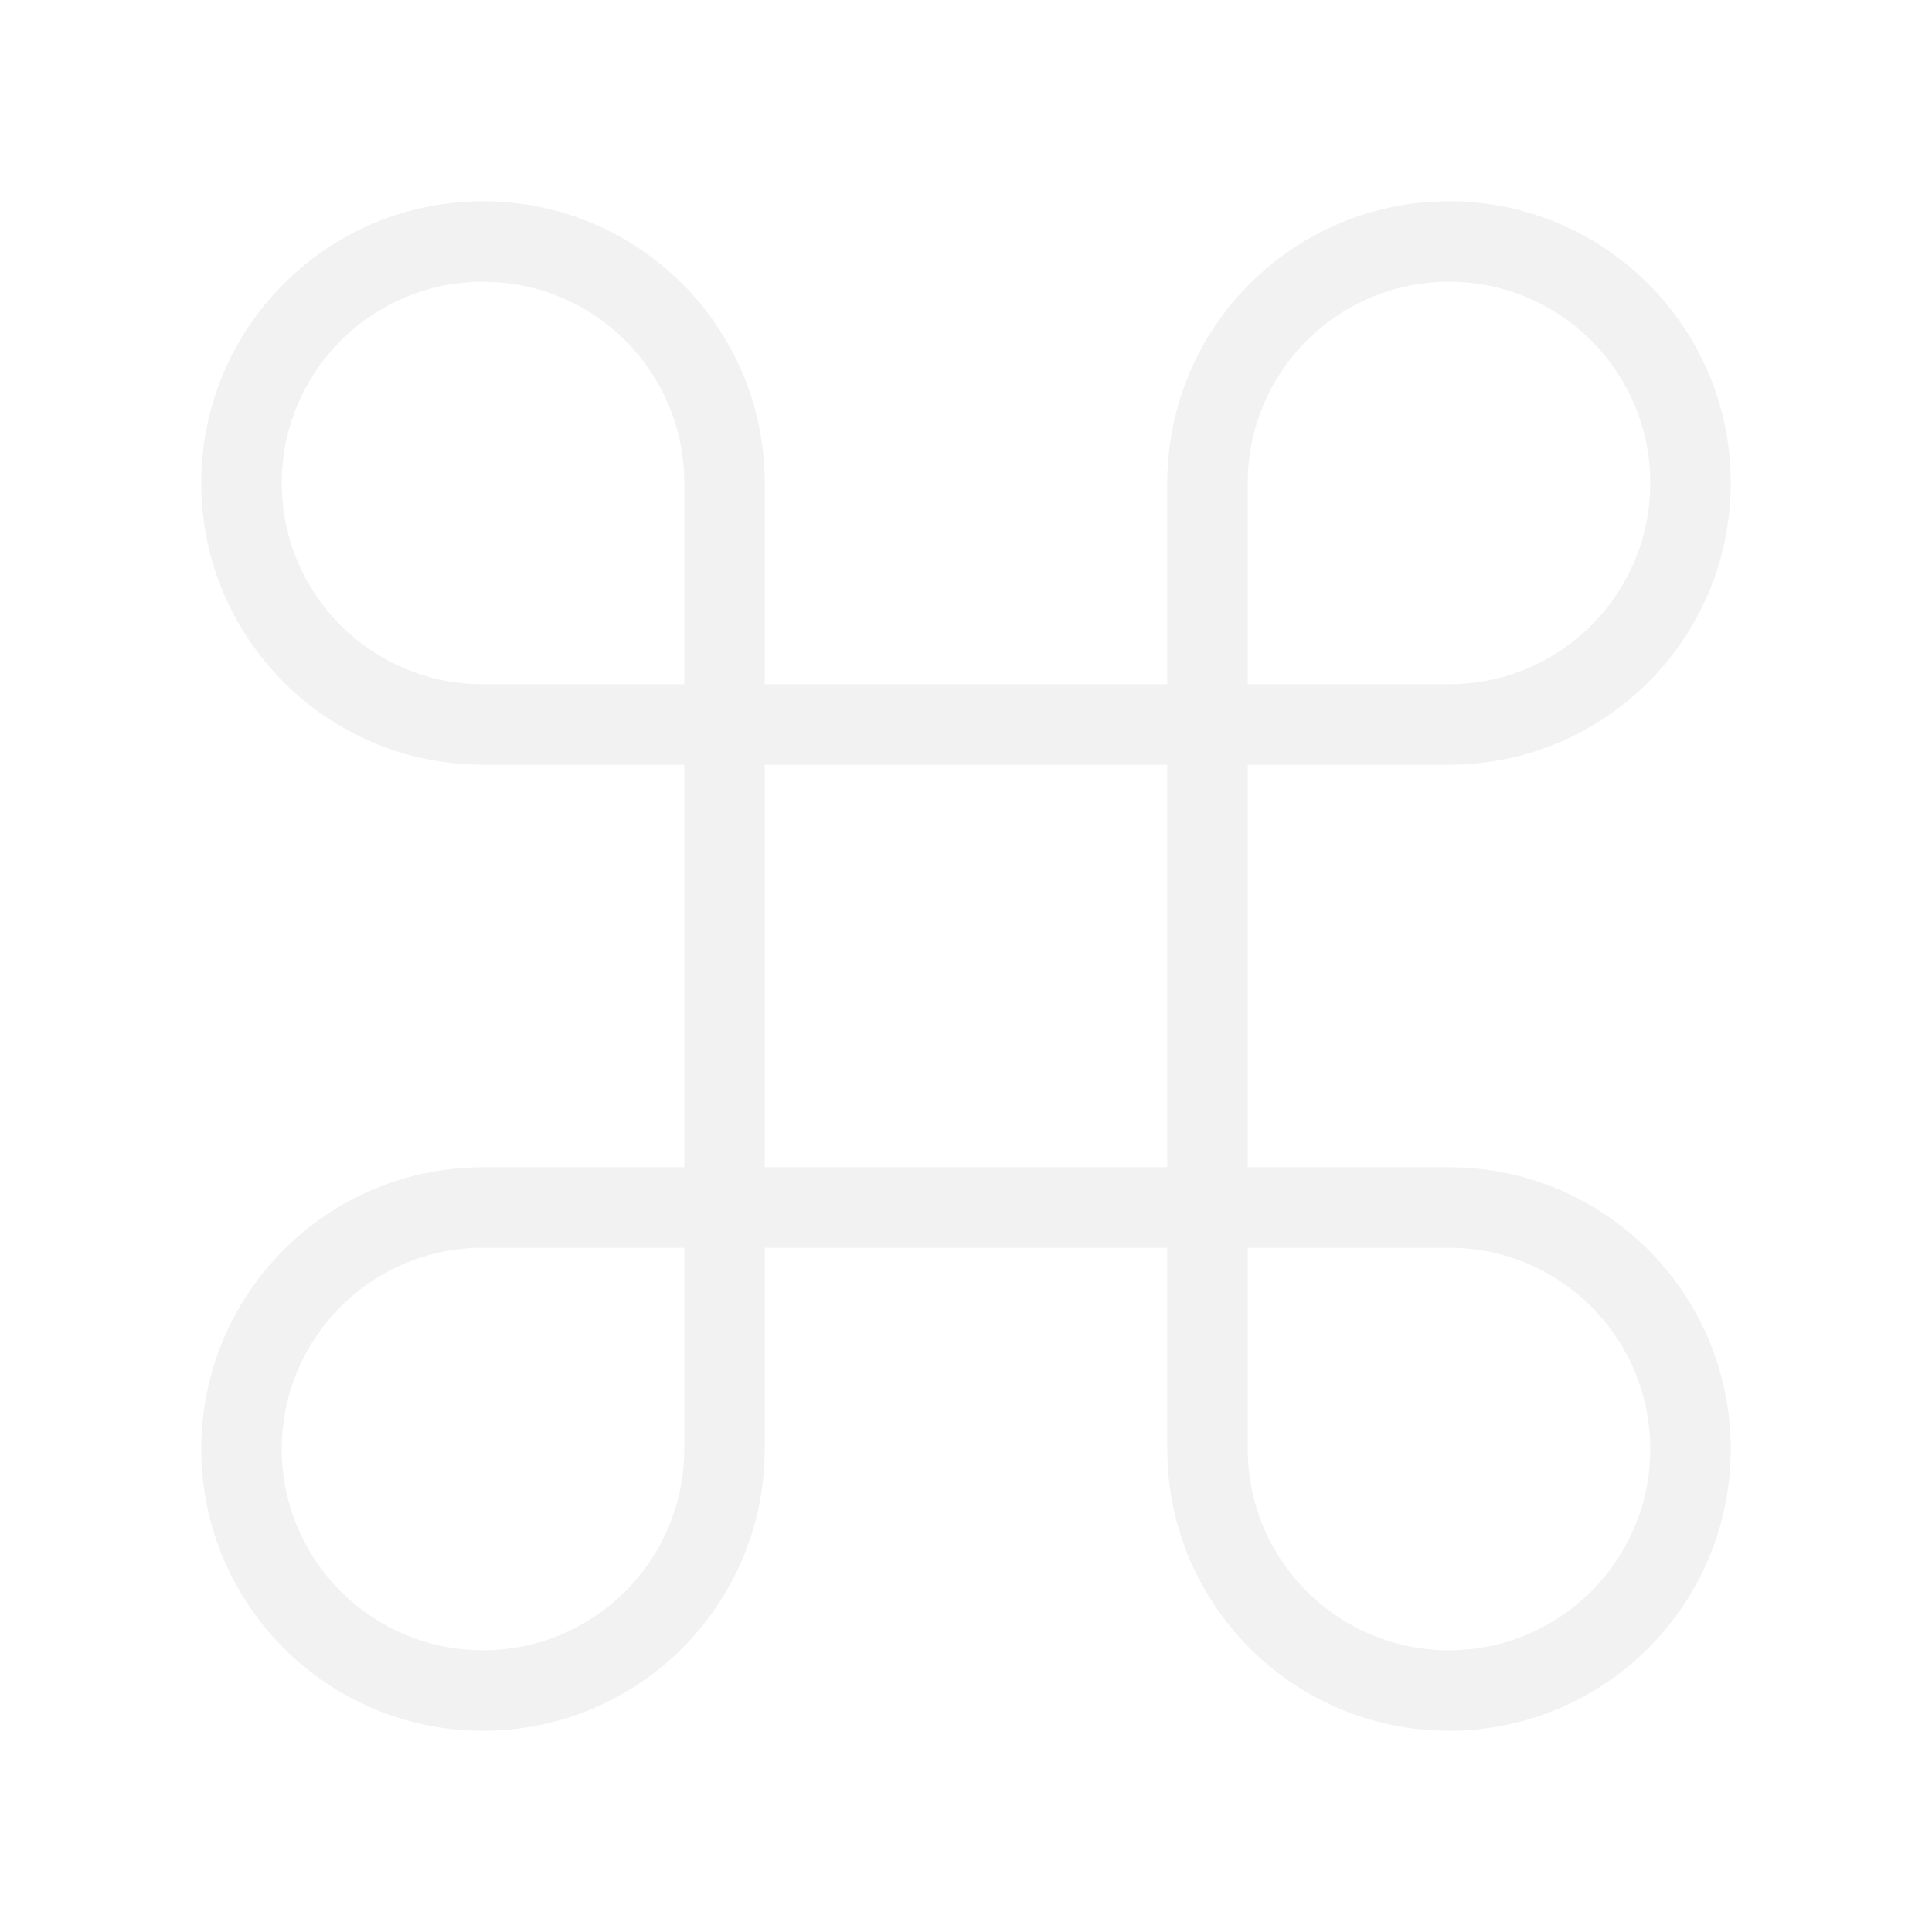
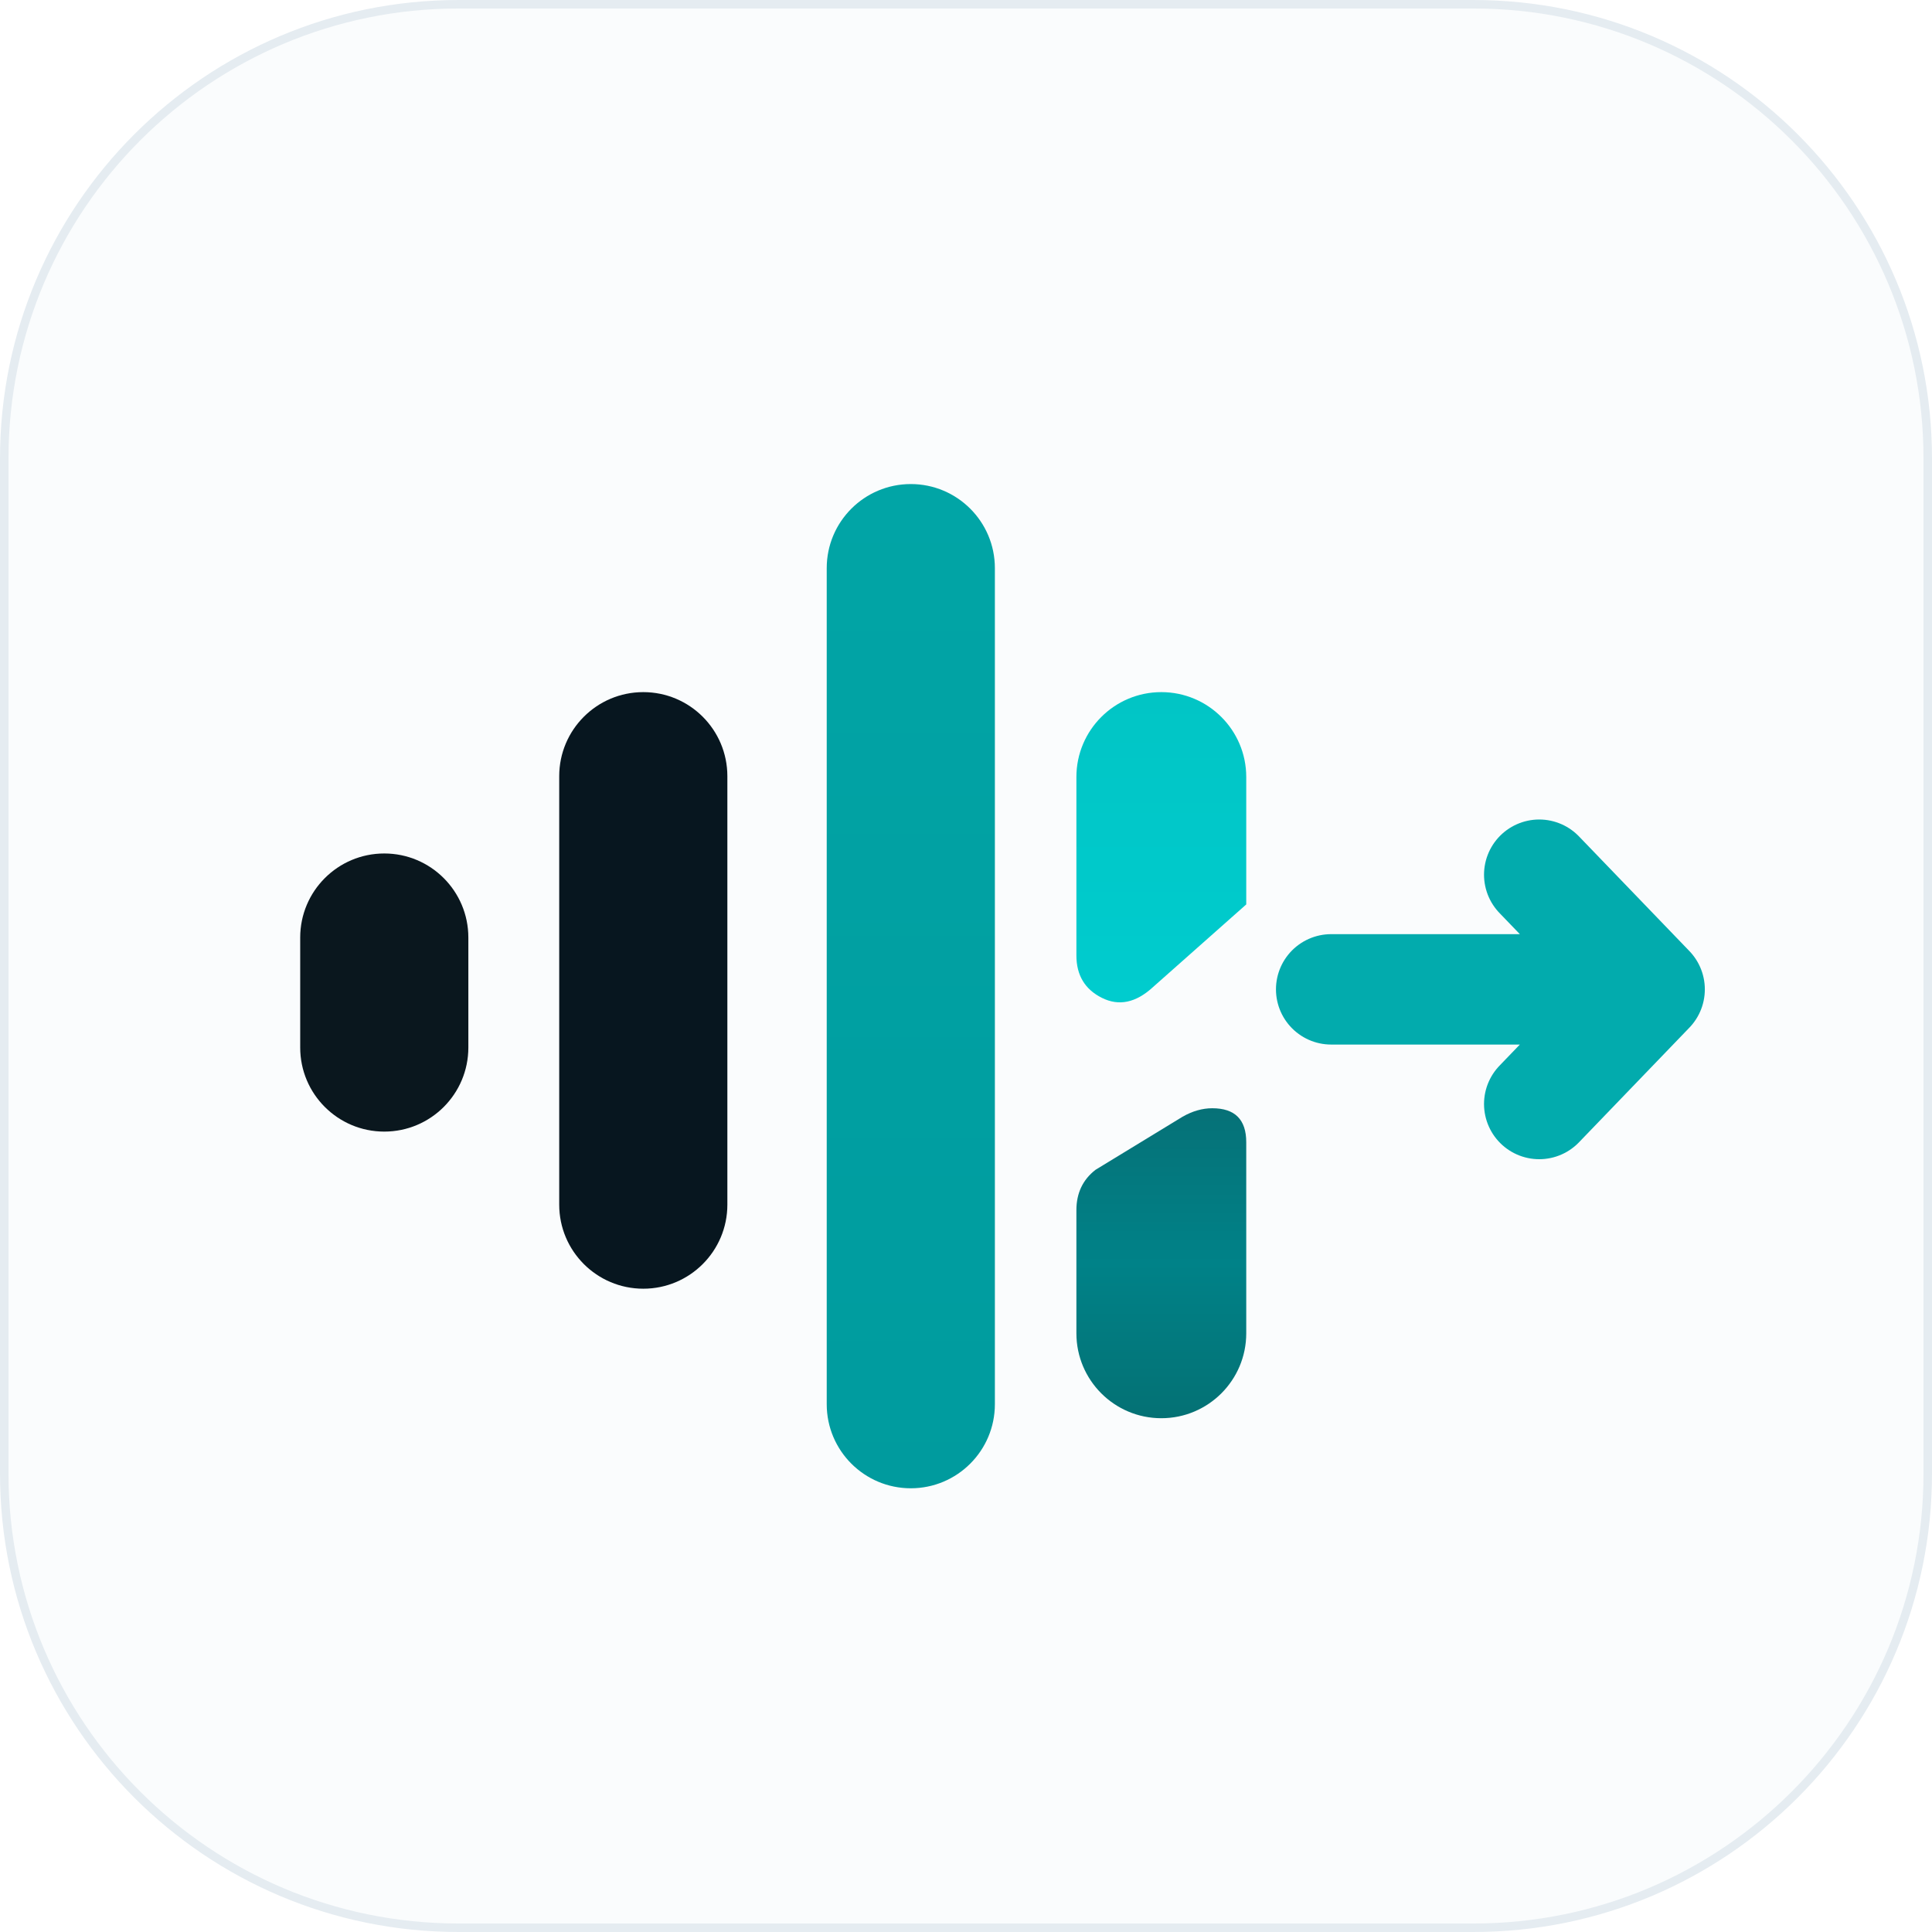
- <svg xmlns="http://www.w3.org/2000/svg" version="1.1" width="24" height="24" viewBox="948,463.5,24,24">
+ <svg xmlns="http://www.w3.org/2000/svg" viewBox="139.5 143.0 455.0 455.0" width="1024" height="1024" role="img" aria-label="SVR System app icon (light)">
  <defs>
-     <clipPath id="clip-1">
-       <rect x="948" y="463.5" width="24" height="24" id="clip-1" stroke="none" />
-     </clipPath>
+     <linearGradient id="cy3" x1="0" y1="0" x2="0" y2="1">
+       <stop offset="0" stop-color="#23FDFD" />
+       <stop offset="0.15" stop-color="#01F4F7" />
+       <stop offset="1" stop-color="#00F9FE" />
+     </linearGradient>
+     <linearGradient id="cyTop" x1="0" y1="0" x2="0" y2="1">
+       <stop offset="0" stop-color="#00D8EC" />
+       <stop offset="0.6" stop-color="#00E7FA" />
+       <stop offset="1" stop-color="#02CCDA" />
+     </linearGradient>
+     <linearGradient id="tl3" x1="0" y1="0" x2="0" y2="1">
+       <stop offset="0" stop-color="#01A5A6" />
+       <stop offset="1" stop-color="#009B9E" />
+     </linearGradient>
+     <linearGradient id="tlTop" x1="0" y1="0" x2="0" y2="1">
+       <stop offset="0" stop-color="#01C5C5" />
+       <stop offset="1" stop-color="#00CCCE" />
+     </linearGradient>
+     <linearGradient id="tlBot" x1="0" y1="0" x2="0" y2="1">
+       <stop offset="0" stop-color="#067177" />
+       <stop offset="0.5" stop-color="#008288" />
+       <stop offset="1" stop-color="#047174" />
+     </linearGradient>
+     <linearGradient id="lk1" x1="0" y1="0" x2="0" y2="1">
+       <stop offset="0" stop-color="#01494F" />
+       <stop offset="0.5" stop-color="#00535A" />
+       <stop offset="1" stop-color="#04484B" />
+     </linearGradient>
+     <linearGradient id="lk2" x1="0" y1="0" x2="0" y2="1">
+       <stop offset="0" stop-color="#015F65" />
+       <stop offset="0.5" stop-color="#01585E" />
+       <stop offset="1" stop-color="#045A60" />
+     </linearGradient>
+     <linearGradient id="lk3" x1="0" y1="0" x2="0" y2="1">
+       <stop offset="0" stop-color="#01D6D0" />
+       <stop offset="0.5" stop-color="#01D1CE" />
+       <stop offset="1" stop-color="#06CAC7" />
+     </linearGradient>
+     <linearGradient id="lkTop" x1="0" y1="0" x2="0" y2="1">
+       <stop offset="0" stop-color="#03E9DF" />
+       <stop offset="1" stop-color="#01E6E2" />
+     </linearGradient>
+     <linearGradient id="lkBot" x1="0" y1="0" x2="0" y2="1">
+       <stop offset="0" stop-color="#00C5BF" />
+       <stop offset="1" stop-color="#09C1BC" />
+     </linearGradient>
+     <linearGradient id="lkArrow" x1="0" y1="0" x2="1" y2="0">
+       <stop offset="0" stop-color="#08D2CD" />
+       <stop offset="1" stop-color="#01D5D1" />
+     </linearGradient>
  </defs>
-   <g fill="none" fill-rule="nonzero" stroke="none" stroke-width="1" stroke-linecap="butt" stroke-linejoin="miter" stroke-miterlimit="10" stroke-dasharray="" stroke-dashoffset="0" font-family="none" font-weight="none" font-size="none" text-anchor="none" style="mix-blend-mode: normal">
-     <g>
-       <g id="Group 1">
-         <g clip-path="url(#clip-1)" id="Group 1">
-           <path d="M963,469.5v12c0,1.657 1.343,3 3,3c1.657,0 3,-1.343 3,-3c0,-1.657 -1.343,-3 -3,-3h-12c-1.657,0 -3,1.343 -3,3c0,1.657 1.343,3 3,3c1.657,0 3,-1.343 3,-3v-12c0,-1.657 -1.343,-3 -3,-3c-1.657,0 -3,1.343 -3,3c0,1.657 1.343,3 3,3h12c1.657,0 3,-1.343 3,-3c0,-1.657 -1.343,-3 -3,-3c-1.657,0 -3,1.343 -3,3" id="Path 1" stroke="#f2f2f2" />
-         </g>
-       </g>
+   <rect x="140.5" y="144.0" width="453.0" height="453.0" rx="107.0" fill="#FAFCFD" stroke="#E5ECF1" stroke-width="2" />
+   <g id="mark">
+     <g fill="#0A171E">
+       <rect x="210.2" y="344.0" width="39.6" height="65.5" rx="19.8" />
    </g>
+     <g fill="#07161F">
+       <rect x="271.2" y="306.0" width="39.6" height="140.5" rx="19.8" />
+     </g>
+     <g fill="url(#tl3)">
+       <rect x="334.2" y="257.0" width="39.6" height="236.5" rx="19.8" />
+     </g>
+     <path d="M393,326 A20,20 0 0 1 433,326 L433,356 L411,375.5 Q405,381 399,378 Q393,375 393,368 Z" fill="url(#tlTop)" />
+     <path d="M393,457 L393,428 Q393,422 397.5,418.5 L418,406 Q421.5,404 425,404 Q433,404 433,412 L433,457 A20,20 0 0 1 393,457 Z" fill="url(#tlBot)" />
+     <path d="M453,376 H528 M502,349 L528,376 L502,403" fill="none" stroke="#02ABAD" stroke-width="26" stroke-linecap="round" stroke-linejoin="round" />
  </g>
</svg>
